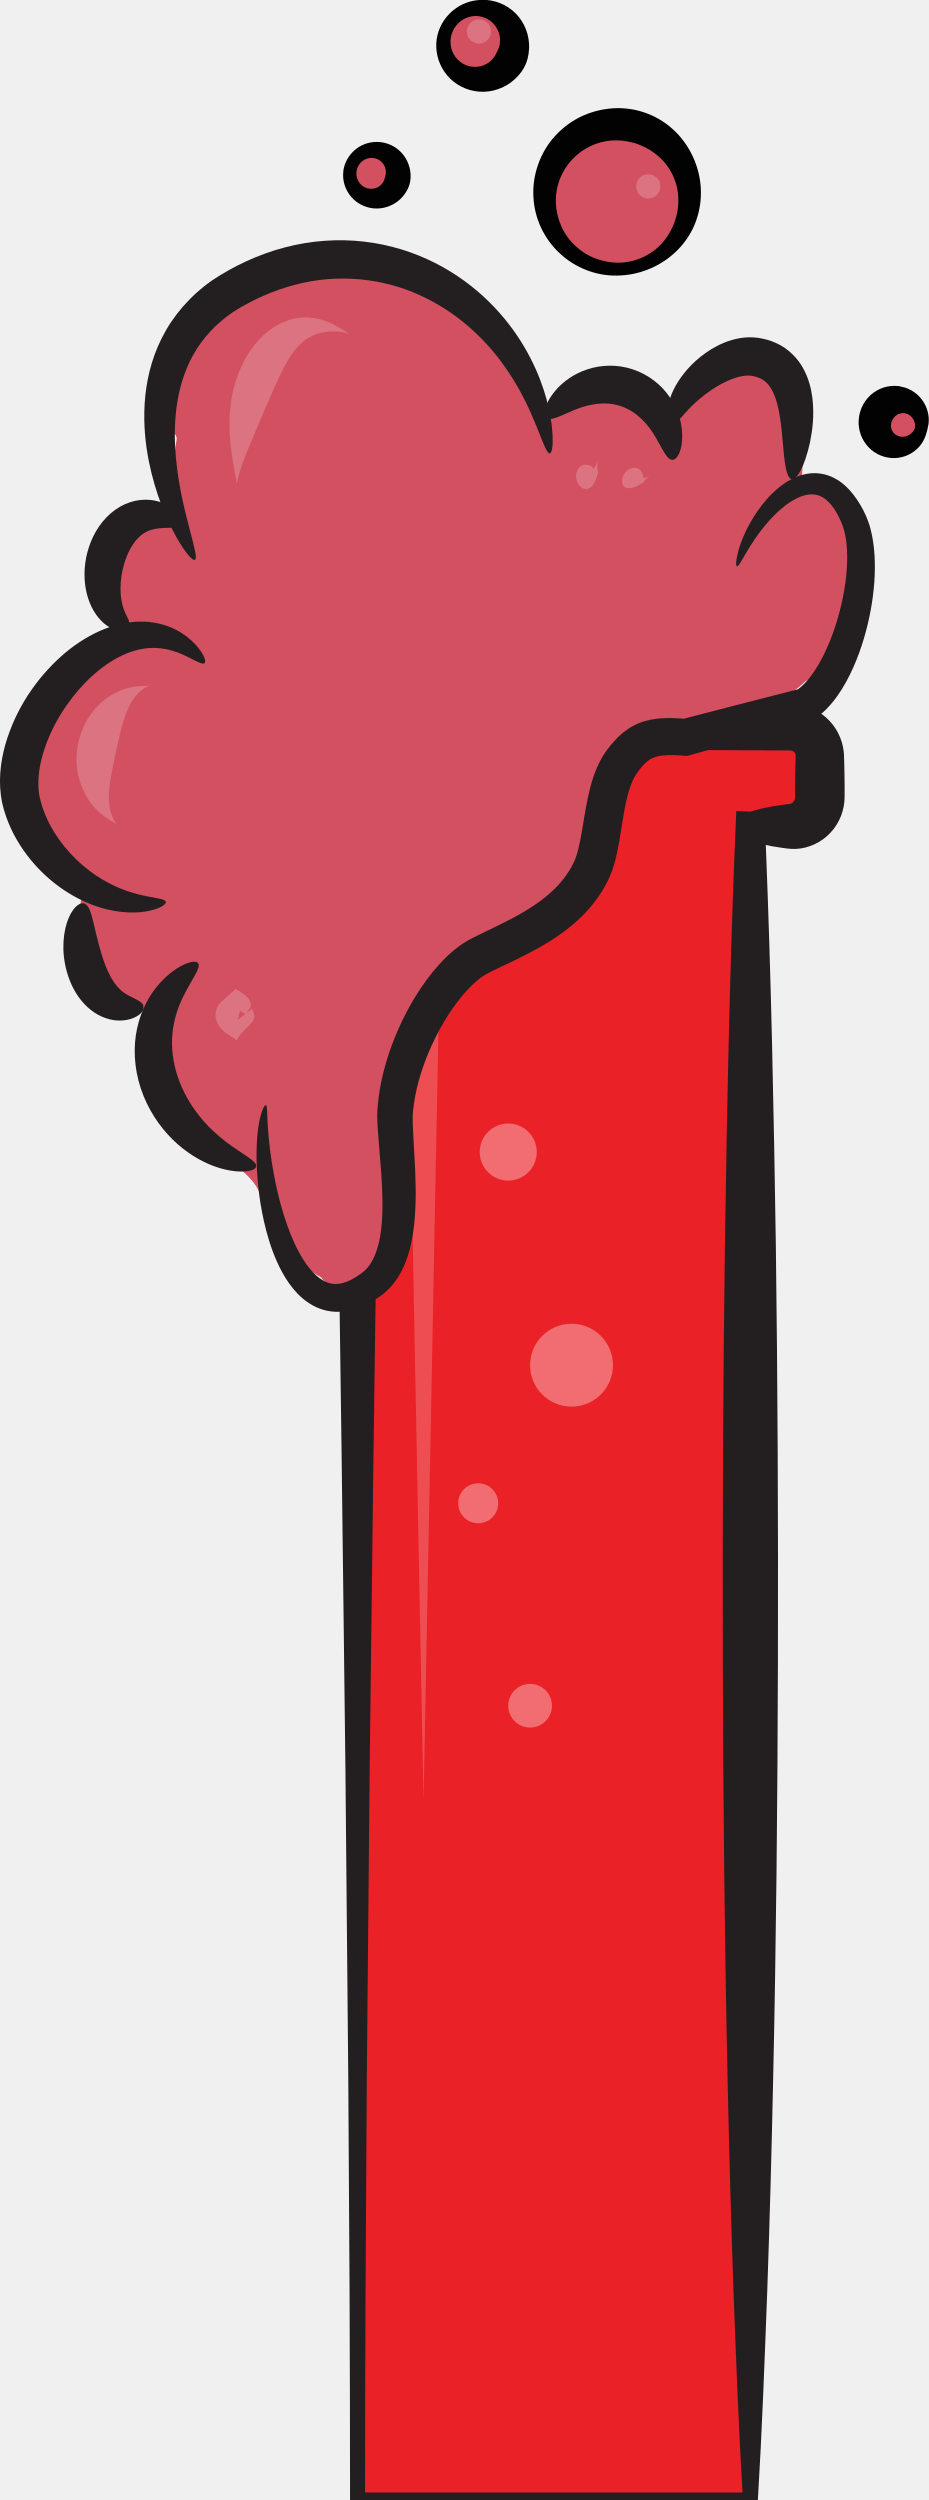
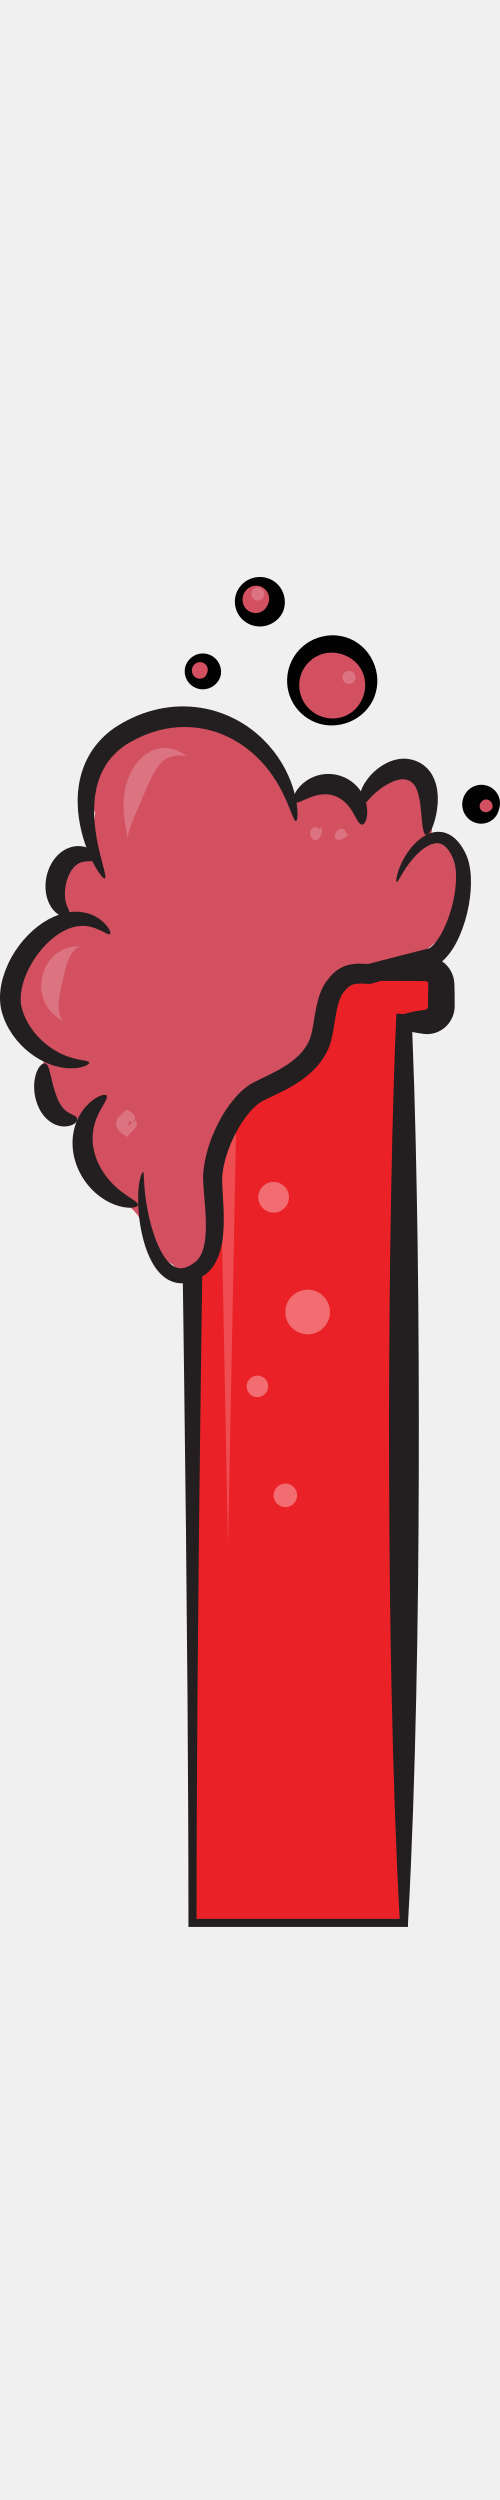
- <svg xmlns="http://www.w3.org/2000/svg" version="1.1" id="Layer_1" x="0px" y="0px" width="143.922px" height="387.396px" viewBox="0 0 143.922 387.396" enable-background="new 0 0 143.922 387.396" xml:space="preserve">
+ <svg xmlns="http://www.w3.org/2000/svg" version="1.1" id="Layer_1" x="0px" y="0px" width="100px" height="500px" viewBox="0 0 143.922 387.396" enable-background="new 0 0 143.922 387.396" xml:space="preserve">
  <g>
    <g>
      <path fill="#EA2227" d="M122.508,112.708H49.176c-2.504,0-4.533,2.029-4.533,4.534v6.274c0,2.504,2.029,4.534,4.533,4.534h6.23    v259.345h60.871V128.051h6.23c2.504,0,4.533-2.03,4.533-4.534v-6.274C127.041,114.737,125.012,112.708,122.508,112.708z" />
      <rect x="55.717" y="155.775" fill="#EA2227" width="59.619" height="217.083" />
      <circle opacity="0.34" fill="#FFFFFF" cx="78.756" cy="178.52" r="4.42" />
      <circle opacity="0.34" fill="#FFFFFF" cx="74.1" cy="232.945" r="3.096" />
      <circle opacity="0.34" fill="#FFFFFF" cx="88.561" cy="211.548" r="6.42" />
      <circle opacity="0.34" fill="#FFFFFF" cx="82.141" cy="264.315" r="3.385" />
      <path fill="#231F20" d="M130.863,120.149l-0.035-1.67l-0.025-0.835l-0.014-0.515l-0.012-0.208l-0.035-0.455    c-0.221-2.052-1.229-3.953-2.734-5.278c-1.496-1.329-3.512-2.095-5.5-2.066l-12.51,0.063c-4.17,0.014-8.34,0.02-12.51,0.082    c-4.17,0.066-8.34,0.155-12.51,0.303c-4.17,0.144-8.34,0.432-12.51,0.731c-4.17,0.308-8.34,0.63-12.51,0.809    c-2.084,0.089-4.17,0.147-6.254,0.166c-1.043,0.011-2.086,0.018-3.129,0.007l-1.6-0.005c-0.711,0.013-1.381,0.144-2.031,0.394    c-1.291,0.496-2.404,1.438-3.113,2.648c-0.355,0.605-0.598,1.277-0.734,1.972c-0.068,0.335-0.102,0.729-0.113,1.028l-0.041,0.783    c-0.047,1.042-0.129,2.084-0.195,3.126c-0.031,0.521-0.082,1.042-0.123,1.564l-0.033,0.392l-0.016,0.195l-0.008,0.1l-0.002,0.022    c-0.002-0.037-0.002,0.081-0.002,0.081l-0.002,0.045c-0.004,0.073-0.01,0.12-0.01,0.209l0.006,0.332    c0.012,0.198,0.021,0.385,0.045,0.577c0.041,0.354,0.119,0.706,0.219,1.052c0.525,0.364,0.92,0.883,1.037,1.545    c0.045,0.264,0.105,0.524,0.154,0.788c0.207,0.268,0.422,0.529,0.666,0.768c0.582,0.558,1.264,1.03,2.02,1.382    c0.756,0.347,1.586,0.565,2.432,0.647c0.789,0.111,1.562,0.238,2.34,0.365c0.395,20.531,0.725,41.062,1.02,61.594l0.443,32.418    l0.395,32.418l0.195,16.21l0.15,16.207l0.299,32.418l0.193,32.419l0.055,16.209l0.023,16.209v1.161h63.195v-1.162    c0.65-10.807,1.045-21.613,1.455-32.417c0.377-10.806,0.674-21.613,0.904-32.419c0.482-21.611,0.688-43.223,0.746-64.837    c0.057-21.611-0.033-43.222-0.322-64.834c-0.314-20.648-0.719-41.299-1.555-61.947c0.318,0.066,0.637,0.138,0.957,0.195    c0.557,0.101,1.113,0.186,1.67,0.261c0.596,0.058,0.961,0.175,2.023,0.151c1.994-0.087,3.969-1.005,5.35-2.493    c0.697-0.738,1.256-1.615,1.635-2.571c0.379-0.948,0.574-2.011,0.576-2.988C130.881,122.379,130.889,121.263,130.863,120.149z     M123.254,118.479l-0.035,1.67c-0.027,1.114-0.02,2.229-0.016,3.344c0.002,0.135,0.002,0.187-0.016,0.282    c-0.016,0.086-0.047,0.175-0.098,0.265c-0.105,0.176-0.248,0.336-0.475,0.469c-0.049,0.064-0.801,0.121-1.32,0.199    c-0.557,0.075-1.113,0.158-1.67,0.258c-1.115,0.201-2.229,0.446-3.344,0.802h-0.004l-2.182-0.099l-0.102,2.382    c-0.92,21.611-1.332,43.224-1.662,64.835c-0.289,21.612-0.379,43.224-0.322,64.834c0.059,21.615,0.264,43.227,0.746,64.837    c0.23,10.806,0.527,21.613,0.904,32.419c0.395,10.417,0.781,20.836,1.393,31.255H56.57l0.021-15.045l0.055-16.209l0.191-32.419    l0.299-32.418l0.15-16.207l0.195-16.21l0.396-32.418l0.443-32.418c0.309-21.611,0.652-43.224,1.076-64.835l0.076-3.914    l-4.068-0.08h-0.004c-2.076,0.48-4.188,0.818-6.236,1.115c-0.389,0.146-0.863,0.142-1.307-0.078    c-0.447-0.21-0.828-0.621-1.023-1.138c-0.025-0.062-0.047-0.134-0.066-0.195c-0.006-0.019-0.014-0.039-0.021-0.059    c-0.01-0.04-0.016-0.124-0.021-0.181l-0.006-0.049c-0.002-0.019,0,0.083-0.002,0.027l-0.002-0.022l-0.008-0.1l-0.016-0.195    l-0.033-0.392c-0.041-0.521-0.092-1.043-0.123-1.564c-0.066-1.042-0.15-2.083-0.195-3.126l-0.041-0.783    c-0.012-0.223-0.018-0.35-0.006-0.53c0.025-0.335,0.123-0.663,0.268-0.975c0.293-0.618,0.824-1.146,1.475-1.418    c0.316-0.143,0.684-0.224,1.014-0.247l0.158-0.007l0.195-0.002l0.391-0.002l0.781-0.002c1.043-0.012,2.086-0.003,3.129,0.005    c2.084,0.019,4.17,0.077,6.254,0.166c4.17,0.181,8.34,0.503,12.51,0.809c4.17,0.3,8.34,0.588,12.51,0.733    c4.17,0.148,8.34,0.236,12.51,0.301c4.17,0.063,8.34,0.07,12.51,0.082l12.51,0.065c0.242,0.023,0.445,0.111,0.596,0.29    c0.148,0.168,0.209,0.392,0.193,0.562L123.254,118.479z" />
      <g opacity="0.2">
        <polygon fill="#FFFFFF" points="68.629,123.646 65.629,279.122 62.629,123.646    " />
      </g>
    </g>
    <g>
      <path fill="#D35060" d="M131.59,80.457c-0.285-1.005-1.078-1.726-1.998-2.031c-0.346-0.474-0.863-0.857-1.588-1.061    c-0.881-1.073-2.137-1.261-3.211-0.874c-0.252-0.066-0.508-0.13-0.762-0.191c0.752-6.527,0.57-13.188-2.742-19.059    c-1.291-2.283-4.371-1.699-5.355,0.419c-3.98-3.896-9.318,0.709-11.857,3.974c-0.467,0.602-0.693,1.242-0.744,1.862    c-1.5-1.325-3.193-2.026-5.506-2.528c-4.789-1.039-10.086-0.547-14.041,2.172c-0.803-3.309-2.688-6.242-5.467-8.506    c-0.404-0.331-0.883-0.537-1.381-0.637c-0.219-0.417-0.42-0.84-0.648-1.256c-0.615-1.115-1.525-1.551-2.428-1.522    c-4.156-6.334-9.594-11.371-17.461-8.856c-0.098,0.031-0.186,0.071-0.277,0.108c-9.27-1.858-21.572,1.002-25.051,9.357    c-4.121,3.604-6.738,8.705-4.768,14.225c0.201,0.564,0.535,1.027,0.943,1.381c0.045,0.167,0.1,0.333,0.152,0.5    c-0.705,3.627-0.619,8.374,0.604,12.023c-0.107,0.176-0.215,0.352-0.324,0.525c-2.027-0.196-4.295,0.646-5.996,1.682    c-0.723,0.439-1.146,1.087-1.326,1.784c-3.604,3.15-3.689,8.914,0.219,12.927c0.031,0.032,0.066,0.057,0.098,0.088    c-1.008,1.124-2.031,2.234-3.078,3.322c-1.902,1.978-3.77,3.955-5.494,6.02c-0.857-0.162-1.779,0.05-2.525,0.828    c-1.779,1.853-2.768,4.088-3.25,6.479c-0.42,1.236-0.76,2.512-1.021,3.845c-0.148,0.762-0.057,1.421,0.188,1.969    c-0.072,0.164-0.137,0.34-0.188,0.531c-0.906,3.378,0.277,6.046,2.334,8.234c-0.654,0.849-0.838,1.982-0.031,3.077    c0.914,1.243,4.139,3.389,5.953,5.302c-0.361,0.339-0.633,0.799-0.756,1.386c-0.648,3.109-0.533,5.664,0.314,7.906    c-1.268,4.126-0.336,9.128,4.318,10.408c1.291,0.355,2.572,0.06,3.809-0.31c0.32-0.096,0.619-0.156,0.9-0.186    c1.611,1.968,2.803,4.174,3.877,6.462c-0.381,2.597,0.67,5.797,2.586,8.15c-1.174,7.754,11.592,9.213,12.088,16.368    c0.08,1.136,0.816,2.141,1.768,2.666c1.621,3.562,3.896,6.743,7.273,8.497c0.49,0.781,1.336,1.337,2.459,1.337h2    c1.627,0,2.67-1.294,2.902-2.674c0.955-0.235,1.77-0.885,1.99-2.028c0.439-2.273,0.596-4.482,0.607-6.798    c0.004-0.493-0.117-0.922-0.309-1.299c-0.176-8.427-1.186-17.539,1.674-25.136c0.342-0.389,0.525-0.87,0.572-1.384    c0.527-1.164,1.156-2.286,1.906-3.358c0.131-0.176,0.254-0.356,0.389-0.529c0.061-0.081,0.123-0.162,0.186-0.243    c0.383-0.486,0.779-0.965,1.203-1.43c0.066-0.073,0.109-0.147,0.166-0.221c1.768-1.488,5.141-2.225,7.227-3.257    c2.152-1.065,4.031-2.857,5.85-4.401c6.932-5.885,11.975-12.555,14.369-21.375c0.703-2.586,1.176-5.243,2.576-7.563    c1.947-3.225,6.945-4.218,10.289-4.97c7-1.577,13.926-2.064,19.01-7.02c0.141-0.062,0.279-0.132,0.406-0.224    c1.162-0.831,1.643-1.553,1.865-2.73c1.215-0.381,2.121-1.552,2.121-2.86c0-0.334-0.068-0.649-0.17-0.949    c0.688-1.307,1.213-2.761,1.572-4.301C132.531,90.323,133.055,85.596,131.59,80.457z" />
      <g>
        <path fill="#231F20" d="M114.197,87.755c-0.188-0.053-0.197-0.889,0.215-2.389c0.422-1.491,1.252-3.655,2.951-6.138     c0.857-1.232,1.93-2.554,3.439-3.768c0.76-0.6,1.633-1.178,2.699-1.6c1.053-0.421,2.348-0.676,3.707-0.461     c1.359,0.199,2.66,0.885,3.66,1.775c1.014,0.892,1.791,1.954,2.451,3.065c0.629,1.061,1.25,2.4,1.58,3.742     c0.352,1.339,0.535,2.704,0.619,4.086c0.162,2.763-0.068,5.6-0.598,8.495c-0.541,2.893-1.369,5.851-2.676,8.818     c-0.662,1.481-1.434,2.969-2.461,4.424c-0.512,0.727-1.096,1.444-1.781,2.133c-0.348,0.344-0.721,0.679-1.131,1l-0.404,0.293     L126,111.543c-0.146,0.123-0.326,0.176-0.508,0.22l-0.539,0.155l-9.502,2.699l-4.93,1.388l-2.508,0.703l-0.695,0.195     c-0.412,0.084-0.816,0.308-1.248,0.206l-0.916-0.066l-0.59-0.026c-1.576-0.055-2.908,0.104-3.703,0.58     c-0.422,0.238-0.844,0.592-1.303,1.113c-0.229,0.258-0.461,0.551-0.693,0.867c-0.113,0.156-0.227,0.299-0.295,0.421     c-0.072,0.114-0.148,0.239-0.23,0.396c-0.65,1.178-1.098,2.73-1.439,4.414c-0.346,1.692-0.59,3.523-0.924,5.471     c-0.361,1.937-0.717,4.062-1.842,6.31c-1.025,2.037-2.408,3.872-4,5.437c-3.205,3.142-6.957,5.106-10.424,6.794l-2.562,1.225     l-1.229,0.597c-0.227,0.113-0.355,0.177-0.492,0.255c-0.143,0.078-0.287,0.165-0.432,0.261c-1.172,0.762-2.346,1.92-3.389,3.173     c-2.1,2.539-3.797,5.505-5.09,8.514c-1.287,3.017-2.176,6.133-2.494,9.135c-0.168,1.232-0.016,2.957,0.053,4.548l0.264,4.891     c0.129,3.265,0.146,6.521-0.352,9.771c-0.258,1.622-0.646,3.25-1.322,4.836c-0.666,1.576-1.676,3.132-3.076,4.319     c-0.344,0.293-0.736,0.574-1.066,0.782c-0.295,0.193-0.619,0.407-0.977,0.609c-0.693,0.402-1.436,0.756-2.23,1.028     c-1.572,0.554-3.451,0.713-5.137,0.223c-1.693-0.473-3.039-1.466-4.047-2.502c-1.016-1.049-1.76-2.173-2.373-3.28     c-1.215-2.223-1.938-4.4-2.49-6.44c-1.07-4.088-1.41-7.663-1.5-10.583c-0.08-2.92,0.146-5.196,0.477-6.715     c0.328-1.526,0.758-2.265,0.951-2.209c0.205,0.056,0.184,0.841,0.252,2.314c0.066,1.471,0.221,3.642,0.645,6.404     c0.434,2.753,1.102,6.129,2.383,9.804c0.646,1.823,1.455,3.736,2.568,5.482c1.088,1.729,2.611,3.302,4.201,3.619     c0.787,0.169,1.629,0.079,2.555-0.292c0.461-0.185,0.934-0.434,1.404-0.738c0.229-0.144,0.473-0.319,0.744-0.516     c0.244-0.17,0.408-0.305,0.588-0.471c1.41-1.286,2.217-3.676,2.523-6.365c0.32-2.701,0.23-5.68,0.012-8.788l-0.391-4.81     c-0.068-0.829-0.133-1.672-0.182-2.547c-0.023-0.448-0.041-0.862-0.051-1.366c-0.01-0.562,0.039-1.063,0.07-1.511     c0.311-3.718,1.289-7.339,2.709-10.837c1.441-3.492,3.297-6.887,5.838-10.041c1.293-1.568,2.732-3.094,4.676-4.4     c0.244-0.162,0.5-0.319,0.766-0.47c0.268-0.154,0.557-0.301,0.75-0.397l1.299-0.644l2.539-1.233     c3.318-1.622,6.455-3.358,8.826-5.7c1.182-1.162,2.15-2.462,2.859-3.856c0.633-1.19,0.994-2.877,1.316-4.651     c0.318-1.786,0.582-3.685,0.996-5.648c0.426-1.958,0.973-4.022,2.109-6.062c0.135-0.247,0.297-0.513,0.475-0.783     c0.17-0.268,0.342-0.484,0.498-0.696c0.316-0.415,0.654-0.834,1.033-1.252c0.75-0.832,1.713-1.687,2.875-2.311     c1.16-0.633,2.424-0.96,3.551-1.104c1.137-0.148,2.174-0.14,3.162-0.097l0.73,0.045l0.359,0.028     c0.051,0.004,0.023,0.003,0.039,0.005c0.012,0.005,0.023,0.001,0.033,0.001l0.572-0.149l2.521-0.656l4.955-1.284l9.525-2.443     c0.023-0.005,0.051-0.002,0.072-0.016l0.029-0.014c-0.002,0.002,0.006-0.002,0.08-0.053c0.221-0.161,0.441-0.346,0.662-0.549     c0.438-0.413,0.863-0.894,1.26-1.422c0.801-1.053,1.492-2.259,2.096-3.492c1.203-2.483,2.062-5.108,2.654-7.662     c0.588-2.558,0.906-5.074,0.895-7.41c-0.008-1.167-0.102-2.287-0.307-3.311c-0.197-1.033-0.527-1.878-1-2.833     c-0.896-1.812-2.1-3.101-3.373-3.377c-1.281-0.343-2.844,0.239-4.119,1.076c-1.293,0.842-2.379,1.891-3.281,2.895     c-1.807,2.031-2.928,3.9-3.674,5.164C114.785,87.107,114.406,87.815,114.197,87.755z" />
      </g>
      <g>
        <path fill="#231F20" d="M39.697,180.755c-0.066,0.4-0.721,0.712-1.898,0.776c-1.172,0.06-2.881-0.146-4.859-0.906     c-1.971-0.755-4.201-2.079-6.227-4.085c-2.021-1.996-3.834-4.679-4.891-7.866c-1.062-3.18-1.207-6.537-0.555-9.414     c0.631-2.894,2.008-5.237,3.432-6.839c1.432-1.617,2.883-2.547,3.953-3.016c1.084-0.462,1.805-0.477,2.045-0.15     c0.533,0.697-1.064,2.537-2.488,5.549c-0.699,1.508-1.305,3.321-1.488,5.37c-0.197,2.042,0.037,4.322,0.797,6.614     c0.76,2.292,1.953,4.344,3.287,6.035c1.334,1.698,2.807,3.034,4.154,4.071C37.658,178.956,39.842,179.898,39.697,180.755z" />
      </g>
      <g>
        <path fill="#231F20" d="M13.174,140.05c0.709,0.421,0.967,1.544,1.4,3.297c0.42,1.738,0.936,4.173,1.828,6.417     c0.445,1.116,0.941,2.022,1.434,2.683c0.49,0.665,0.988,1.133,1.59,1.527c1.211,0.778,2.641,1.112,2.826,1.936     c0.1,0.396-0.105,0.87-0.68,1.325c-0.572,0.439-1.545,0.881-2.928,0.909c-1.365,0.041-3.141-0.489-4.582-1.656     c-1.457-1.147-2.541-2.769-3.229-4.491c-1.354-3.474-1.176-6.714-0.49-8.953c0.352-1.122,0.861-2.001,1.398-2.524     C12.279,139.989,12.812,139.858,13.174,140.05z" />
      </g>
      <g>
        <path fill="#231F20" d="M31.697,102.755c-0.32,0.293-1.271-0.31-2.881-1.095c-1.602-0.775-3.951-1.61-6.748-1.108     c-2.787,0.455-5.99,2.28-8.828,5.201c-2.822,2.897-5.391,6.862-6.641,11.252c-0.619,2.166-0.812,4.383-0.518,6.182     c0.365,1.93,1.186,3.892,2.201,5.571c2.059,3.411,4.902,5.925,7.541,7.501c2.658,1.6,5.137,2.275,6.908,2.622     c1.777,0.345,2.881,0.451,2.965,0.875c0.084,0.381-0.889,1.078-2.959,1.461c-2.045,0.375-5.23,0.284-8.768-1.142     c-3.514-1.406-7.363-4.088-10.312-8.287c-1.463-2.112-2.686-4.547-3.344-7.458c-0.604-3.073-0.287-6.079,0.508-8.943     c1.65-5.708,4.9-10.285,8.611-13.642c3.707-3.341,8.205-5.414,12.316-5.421c2.033-0.025,3.869,0.458,5.287,1.15     c1.43,0.692,2.461,1.554,3.184,2.323C31.656,101.363,31.988,102.5,31.697,102.755z" />
      </g>
      <g>
        <path fill="#231F20" d="M28.197,81.255c-0.219,0.361-0.75,0.477-1.482,0.517c-0.725,0.039-1.668,0.003-2.59,0.167     c-0.934,0.16-1.736,0.521-2.467,1.186c-0.738,0.662-1.471,1.727-2.016,3.08c-0.545,1.352-0.842,2.801-0.934,4.086     c-0.094,1.293,0.02,2.41,0.234,3.3c0.207,0.898,0.545,1.599,0.852,2.193c0.301,0.591,0.543,1.075,0.402,1.472     c-0.131,0.379-0.658,0.657-1.588,0.54c-0.91-0.108-2.24-0.734-3.316-2.042c-2.209-2.615-3.002-7.327-1.215-11.796     c0.896-2.227,2.453-4.257,4.531-5.445c1.029-0.591,2.156-0.944,3.209-1.042c1.057-0.113,2.02,0.026,2.816,0.257     c1.604,0.482,2.574,1.295,3.115,1.951C28.291,80.346,28.408,80.91,28.197,81.255z" />
      </g>
      <g>
        <path fill="#231F20" d="M85.197,70.255c-0.426,0.062-0.969-1.455-1.998-4.044c-1.043-2.573-2.633-6.255-5.5-10.115     c-2.84-3.837-7.061-7.843-12.693-10.373c-5.582-2.559-12.564-3.417-19.412-1.564c-1.709,0.45-3.363,1.048-4.949,1.755     c-0.793,0.354-1.57,0.738-2.328,1.145c-0.742,0.399-1.537,0.855-2.156,1.261c-2.641,1.768-4.779,4.088-6.201,6.643     c-1.441,2.562-2.229,5.363-2.596,8.081c-0.363,2.724-0.326,5.364-0.113,7.773c0.439,4.837,1.502,8.751,2.207,11.467     c0.725,2.718,1.121,4.281,0.74,4.472c-0.357,0.181-1.467-1.035-2.904-3.593c-1.41-2.56-3.186-6.475-4.242-11.738     c-0.516-2.628-0.834-5.603-0.639-8.852c0.197-3.235,0.943-6.782,2.658-10.192c1.705-3.416,4.385-6.549,7.797-8.93     c0.902-0.615,1.709-1.092,2.598-1.592c0.877-0.49,1.781-0.953,2.713-1.38c1.861-0.856,3.83-1.58,5.883-2.12     c4.1-1.092,8.33-1.385,12.324-0.922c3.998,0.452,7.744,1.645,11.014,3.303c6.58,3.326,11.121,8.379,13.842,13.019     c2.75,4.681,3.826,8.95,4.219,11.866C85.836,68.562,85.59,70.202,85.197,70.255z" />
      </g>
      <g>
        <path fill="#231F20" d="M104.197,71.255c-0.854,0.004-1.486-1.588-2.602-3.493c-1.098-1.908-2.881-4.018-5.424-4.832     c-2.523-0.866-5.213-0.226-7.264,0.641c-2.055,0.857-3.545,1.715-4.211,1.184c-0.621-0.472-0.35-2.355,1.699-4.602     c1.027-1.091,2.555-2.233,4.602-2.914c2.025-0.686,4.598-0.832,7.059-0.005c2.469,0.806,4.443,2.452,5.662,4.214     c1.24,1.77,1.785,3.61,1.945,5.112C105.943,69.612,104.975,71.274,104.197,71.255z" />
      </g>
      <g>
        <path fill="#231F20" d="M122.697,74.255c-0.842-0.118-1.143-2.48-1.42-5.958c-0.158-1.724-0.33-3.763-0.834-5.69     c-0.25-0.955-0.6-1.863-1.049-2.55c-0.457-0.693-0.947-1.13-1.623-1.444c-0.34-0.159-0.738-0.275-1.172-0.358     c-0.23-0.039-0.34-0.052-0.518-0.059c-0.178-0.008-0.371-0.001-0.574,0.018c-0.818,0.071-1.762,0.367-2.643,0.753     c-1.785,0.783-3.35,1.904-4.551,2.924c-1.203,1.035-2.057,1.996-2.668,2.706c-0.617,0.703-1.023,1.194-1.449,1.159     c-0.395-0.026-0.791-0.68-0.764-1.901c0.018-1.211,0.508-2.907,1.613-4.667c1.111-1.749,2.775-3.606,5.213-5.097     c1.227-0.731,2.648-1.395,4.416-1.695c0.439-0.074,0.902-0.122,1.387-0.13c0.482-0.013,1.041,0.03,1.475,0.094     c0.891,0.137,1.822,0.378,2.736,0.801c1.855,0.821,3.367,2.376,4.199,3.938c0.861,1.573,1.223,3.115,1.408,4.505     c0.338,2.794,0.014,5.104-0.371,6.982C124.674,72.326,123.49,74.368,122.697,74.255z" />
      </g>
      <g opacity="0.2">
        <path fill="#FFFFFF" d="M36.697,75.255c0.008-0.001-0.023-0.492-0.186-1.396c-0.152-0.903-0.43-2.227-0.652-3.898     c-0.219-1.668-0.398-3.688-0.24-5.937c0.156-2.244,0.637-4.73,1.771-7.221c1.127-2.47,2.873-4.743,5.141-6.157     c1.119-0.705,2.348-1.167,3.512-1.35c1.168-0.185,2.248-0.112,3.156,0.088c1.824,0.408,2.994,1.175,3.789,1.639     c0.781,0.494,1.203,0.738,1.209,0.73c0.004,0.001-0.457-0.208-1.354-0.327c-0.881-0.119-2.232-0.142-3.615,0.289     c-0.689,0.216-1.363,0.546-1.969,0.993c-0.607,0.444-1.148,0.995-1.648,1.643c-1,1.295-1.873,2.995-2.764,4.948     c-0.887,1.953-1.719,3.948-2.52,5.813c-0.791,1.869-1.549,3.615-2.141,5.119c-0.594,1.504-1.027,2.763-1.246,3.644     C36.711,74.758,36.695,75.256,36.697,75.255z" />
      </g>
      <g opacity="0.2">
        <path fill="#FFFFFF" d="M18.197,127.755c0,0-0.07-0.058-0.227-0.146l-0.697-0.39c-0.299-0.185-0.701-0.398-1.117-0.724     c-0.418-0.322-0.916-0.711-1.385-1.227c-0.945-1.018-1.893-2.49-2.422-4.289c-0.537-1.791-0.666-3.887-0.197-5.975     c0.461-2.088,1.473-3.949,2.744-5.346c1.271-1.406,2.793-2.32,4.109-2.79c0.656-0.246,1.281-0.361,1.799-0.451     c0.521-0.094,0.975-0.099,1.326-0.119c0.354-0.017,0.621-0.011,0.799-0.021c0.178-0.007,0.268-0.024,0.268-0.024     s-0.375,0.069-0.938,0.453c-0.283,0.177-0.598,0.457-0.922,0.788c-0.328,0.328-0.633,0.767-0.928,1.236     c-0.592,0.953-1.031,2.154-1.398,3.436c-0.367,1.29-0.676,2.678-1.002,4.136c-0.318,1.459-0.625,2.863-0.85,4.202     c-0.227,1.336-0.361,2.622-0.275,3.75c0.047,0.558,0.115,1.089,0.25,1.534c0.133,0.444,0.279,0.836,0.445,1.128     C17.896,127.521,18.201,127.757,18.197,127.755z" />
      </g>
      <g opacity="0.2">
        <path fill="#FFFFFF" d="M36.697,161.255c0.008-0.002-0.043-0.104-0.279-0.259c-0.107-0.08-0.25-0.179-0.441-0.292     c-0.18-0.116-0.457-0.241-0.666-0.409c-0.217-0.165-0.516-0.35-0.725-0.581c-0.213-0.229-0.496-0.486-0.666-0.783     c-0.391-0.586-0.586-1.316-0.492-2.02c0.09-0.709,0.453-1.301,0.941-1.739l2.133-1.911l0.195,0.093     c0.244,0.117,0.494,0.314,0.783,0.502c0.275,0.206,0.656,0.397,1.023,0.872c0.18,0.226,0.311,0.504,0.35,0.726     c0.045,0.224,0.021,0.388-0.01,0.511c-0.098,0.25-0.227,0.381-0.316,0.509c-0.383,0.487-0.348,0.799-0.33,0.782     c0.025-0.02-0.201-0.147-0.789-0.498c-0.145-0.08-0.322-0.182-0.496-0.179c-0.018,0.002-0.035,0.002-0.051,0.007     c-0.027,0.011,0.01-0.002,0.057-0.019l0.119-0.05c0.113-0.045,0.201-0.091,0.252-0.123c0.104-0.061,0.096-0.082,0.053-0.02     c-0.045,0.061-0.125,0.207-0.205,0.467c-0.035,0.123-0.08,0.282-0.115,0.463l-0.076,0.408c-0.037,0.144-0.133,0.327-0.248,0.444     l2.328-1.818c0.256,0.495,0.4,0.938,0.354,1.33s-0.287,0.718-0.641,1.088c-0.148,0.182-0.398,0.379-0.566,0.573     c-0.162,0.194-0.406,0.4-0.564,0.593c-0.15,0.19-0.367,0.385-0.49,0.551c-0.131,0.167-0.227,0.313-0.285,0.429     C36.689,161.139,36.691,161.257,36.697,161.255z" />
      </g>
      <g opacity="0.2">
        <path fill="#FFFFFF" d="M91.697,72.255c-0.004-0.007-0.01,0.038,0.113,0.193c0.053,0.068,0.131,0.163,0.268,0.257     c0.113,0.076,0.045,0.029,0.018,0.017l-0.078-0.04c-0.064-0.023-0.09-0.034-0.131-0.035c-0.016-0.003-0.021,0.003,0.006-0.008     c0.059-0.015,0.223-0.137,0.359-0.369c0.139-0.226,0.23-0.505,0.301-0.758c0.021-0.074,0.08-0.412,0.025-0.063     c-0.025,0.18-0.045,0.454-0.039,0.638c0.004,0.18,0.01,0.435,0.029,0.584c0.018,0.164,0.039,0.285,0.061,0.371     c0.039,0.195,0.07,0.22,0.068,0.213c0-0.007-0.023,0.018-0.08,0.208L92.5,73.828c-0.049,0.148-0.121,0.392-0.203,0.563     c-0.082,0.178-0.193,0.44-0.32,0.601c-0.123,0.17-0.283,0.402-0.461,0.521c-0.172,0.149-0.385,0.236-0.6,0.264     c-0.229,0.021-0.453-0.015-0.709-0.171c-0.234-0.141-0.486-0.397-0.658-0.734c-0.184-0.341-0.305-0.789-0.275-1.235     c-0.006-0.458,0.225-0.872,0.43-1.148c0.209-0.269,0.535-0.407,0.76-0.451c0.225-0.073,0.486-0.011,0.646,0.02     c0.172,0.035,0.291,0.085,0.377,0.117C91.672,72.257,91.701,72.262,91.697,72.255z" />
      </g>
      <g opacity="0.2">
        <path fill="#FFFFFF" d="M99.697,73.755c0.002-0.007-0.025,0.02-0.035,0.215c-0.002,0.042-0.002,0.094,0,0.155     c-0.002,0.034,0.029,0.198,0.018,0.132c-0.006-0.043-0.027-0.098-0.035-0.128c-0.033-0.084-0.082-0.107-0.041-0.084     c0.035,0.021,0.18,0.042,0.363-0.005c0.184-0.044,0.367-0.137,0.529-0.228l0.219-0.143l0.049-0.035     c0.004-0.004,0.021-0.018,0.014-0.012l-0.068,0.052l-0.242,0.205c-0.133,0.12-0.316,0.294-0.416,0.407     c-0.109,0.121-0.186,0.215-0.236,0.286c-0.119,0.155-0.121,0.188-0.117,0.184s-0.023,0-0.189,0.106l-0.322,0.194     c-0.133,0.077-0.35,0.207-0.521,0.281c-0.174,0.078-0.43,0.195-0.625,0.231c-0.197,0.046-0.467,0.11-0.67,0.082     c-0.217-0.002-0.42-0.074-0.584-0.191c-0.17-0.129-0.297-0.296-0.363-0.569c-0.061-0.247-0.055-0.586,0.061-0.927     c0.111-0.354,0.338-0.737,0.668-1.017c0.312-0.312,0.758-0.431,1.088-0.469c0.324-0.034,0.643,0.106,0.82,0.239     c0.197,0.113,0.328,0.343,0.41,0.48c0.088,0.149,0.127,0.27,0.158,0.354C99.686,73.737,99.695,73.762,99.697,73.755z" />
      </g>
      <g>
        <circle fill="#D35060" cx="95.626" cy="30.479" r="11.224" />
        <path fill="#020202" d="M108.6,30.522c-0.078,1.598-0.494,3.345-1.207,4.83c-0.721,1.508-1.746,2.845-2.963,3.929     c-2.432,2.179-5.605,3.39-8.803,3.421c-3.201,0.073-6.436-1.169-8.83-3.394c-2.422-2.213-3.998-5.381-4.143-8.874     c-0.184-3.302,1.051-6.908,3.455-9.473c1.205-1.282,2.666-2.351,4.303-3.07c0.818-0.357,1.674-0.635,2.549-0.824     c0.438-0.095,0.881-0.167,1.326-0.222l0.668-0.062l0.734-0.028l0.551,0.011l0.725,0.049c0.457,0.046,0.895,0.108,1.338,0.193     c0.883,0.176,1.742,0.46,2.566,0.813c1.646,0.723,3.117,1.801,4.303,3.11c2.363,2.632,3.598,6.153,3.428,9.545V30.522z      M105.1,30.479c-0.143-2.494-1.33-4.814-3.146-6.327c-0.891-0.769-1.908-1.357-2.979-1.759c-0.533-0.209-1.086-0.353-1.645-0.462     c-0.277-0.055-0.566-0.098-0.84-0.128l-0.377-0.032l-0.551-0.016c-2.166-0.064-4.559,0.791-6.291,2.37     c-1.775,1.58-2.965,3.814-3.119,6.399c-0.172,2.395,0.674,5.068,2.432,6.998c0.885,0.96,1.959,1.77,3.168,2.312     c1.213,0.54,2.529,0.835,3.875,0.87c2.689,0.06,5.357-1.152,7.07-3.153c0.859-0.995,1.502-2.146,1.904-3.354     c0.414-1.229,0.576-2.42,0.5-3.761L105.1,30.479z" />
      </g>
      <g>
        <circle fill="#D35060" cx="74.213" cy="6.755" r="5.5" />
        <path fill="#020202" d="M81.977,6.812l0.016,0.271l-0.008,0.429c-0.012,0.267-0.031,0.515-0.068,0.772     c-0.076,0.51-0.199,1.018-0.389,1.501c-0.381,0.969-1.016,1.824-1.777,2.506c-1.508,1.39-3.594,2.077-5.537,1.908     c-1.951-0.151-3.754-1.123-4.922-2.521c-1.188-1.397-1.76-3.197-1.686-4.923c0.143-3.5,3.002-6.506,6.641-6.755     c1.695-0.163,3.658,0.373,5.125,1.596c1.494,1.203,2.492,3.126,2.605,5.159V6.812z M77.449,6.755     c0.129-0.852-0.062-1.791-0.615-2.62c-0.564-0.825-1.465-1.476-2.652-1.625c-1.049-0.149-2.316,0.234-3.146,1.066     c-0.846,0.824-1.316,2.02-1.213,3.179c0.059,1.159,0.674,2.222,1.537,2.854c0.861,0.65,1.92,0.866,2.854,0.701     c0.941-0.155,1.719-0.656,2.242-1.313c0.256-0.337,0.438-0.701,0.607-1.062c0.086-0.182,0.172-0.366,0.238-0.563l0.088-0.296     l0.033-0.108l0.029-0.27L77.449,6.755z" />
      </g>
      <g>
        <circle fill="#D35060" cx="57.947" cy="27.005" r="3.75" />
        <path fill="#020202" d="M63.621,27.103l0.008,0.369c-0.01,0.193-0.035,0.43-0.062,0.644c-0.07,0.381-0.184,0.732-0.34,1.078     c-0.32,0.68-0.777,1.281-1.32,1.771c-1.094,0.979-2.578,1.453-3.959,1.329c-1.373-0.108-2.674-0.79-3.51-1.776     c-0.857-0.978-1.309-2.263-1.268-3.511c0.029-2.53,2.125-4.799,4.777-4.997c1.293-0.115,2.723,0.292,3.795,1.203     c1.084,0.896,1.803,2.309,1.881,3.794L63.621,27.103z M59.771,27.005c0.086-0.481-0.004-1.021-0.314-1.509     c-0.312-0.484-0.834-0.885-1.51-0.993c-0.662-0.117-1.391,0.094-1.928,0.575c-0.531,0.493-0.822,1.201-0.795,1.927     c0.035,0.72,0.393,1.384,0.93,1.793c0.549,0.41,1.199,0.535,1.793,0.42c0.588-0.117,1.053-0.449,1.346-0.867     c0.15-0.205,0.25-0.435,0.305-0.663c0.027-0.111,0.055-0.23,0.088-0.328c0.008-0.03,0.023-0.035,0.045-0.085l0.043-0.367     L59.771,27.005z" />
      </g>
      <g>
        <circle fill="#D35060" cx="139.199" cy="65.627" r="3.629" />
        <path fill="#020202" d="M143.889,65.68c-0.205,1.08-0.48,2.374-1.289,3.347c-0.781,0.989-2.01,1.725-3.4,1.911     c-1.371,0.198-2.947-0.21-4.129-1.183c-0.582-0.493-1.086-1.109-1.441-1.819c-0.172-0.358-0.314-0.732-0.412-1.122     c-0.041-0.195-0.082-0.392-0.113-0.59l-0.031-0.297l-0.014-0.15l-0.004-0.075l-0.002-0.038l-0.002-0.018l0.002-0.146l0.002-0.357     c0.014-0.21,0.043-0.477,0.08-0.711c0.082-0.414,0.193-0.794,0.344-1.175c0.309-0.752,0.779-1.434,1.365-1.984     c0.59-0.549,1.293-0.967,2.049-1.214c0.379-0.118,0.764-0.204,1.152-0.242c0.195-0.013,0.389-0.024,0.582-0.027l0.682,0.043     l0.352,0.087c0.195,0.042,0.43,0.098,0.635,0.156c0.367,0.126,0.693,0.281,1.012,0.465c0.629,0.372,1.16,0.858,1.568,1.411     c0.818,1.102,1.16,2.454,1.014,3.676V65.68z M141.766,65.627c-0.139-0.68-0.58-1.215-1.111-1.455     c-0.264-0.119-0.537-0.17-0.787-0.161c-0.123,0.005-0.25,0.025-0.348,0.052c-0.029,0.025-0.029,0.041-0.07,0.052l-0.359,0.051     c0.217,0.006,0.059,0.002,0.107,0.004l-0.004,0l-0.004,0.003l-0.008,0.004l-0.02,0.012l-0.033,0.019l-0.068,0.037l-0.123,0.077     c-0.076,0.06-0.146,0.11-0.207,0.168c-0.123,0.117-0.225,0.237-0.309,0.359c-0.084,0.122-0.152,0.245-0.205,0.371     c-0.027,0.059-0.053,0.135-0.07,0.186c0.002,0-0.008-0.033-0.023-0.007l-0.035,0.355c0.008-0.255,0.002-0.07,0.004-0.126v0.002     v0.003v0.006v0.015l-0.004,0.027l-0.014,0.058c-0.002,0.039-0.002,0.075-0.01,0.114c0.002,0.076-0.006,0.157,0.002,0.241     c0.008,0.167,0.041,0.356,0.129,0.535c0.16,0.378,0.473,0.75,1.004,0.942c0.512,0.191,1.172,0.146,1.73-0.214     c0.271-0.183,0.521-0.425,0.707-0.722c0.086-0.149,0.145-0.32,0.16-0.487v-0.217l-0.029-0.358L141.766,65.627z" />
      </g>
      <circle opacity="0.2" fill="#FFFFFF" cx="100.457" cy="28.88" r="1.875" />
      <circle opacity="0.2" fill="#FFFFFF" cx="74.213" cy="4.88" r="1.875" />
    </g>
  </g>
</svg>
